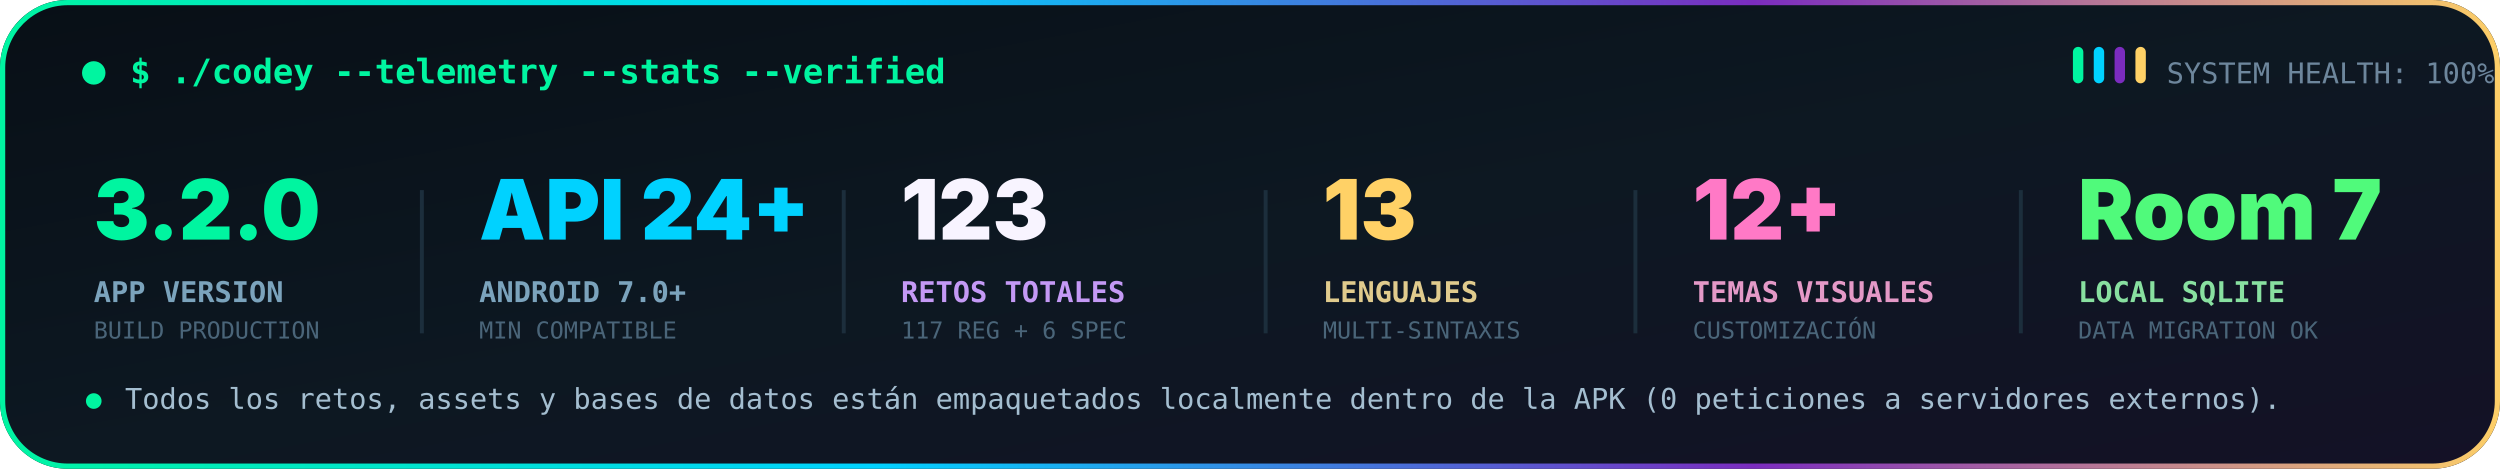
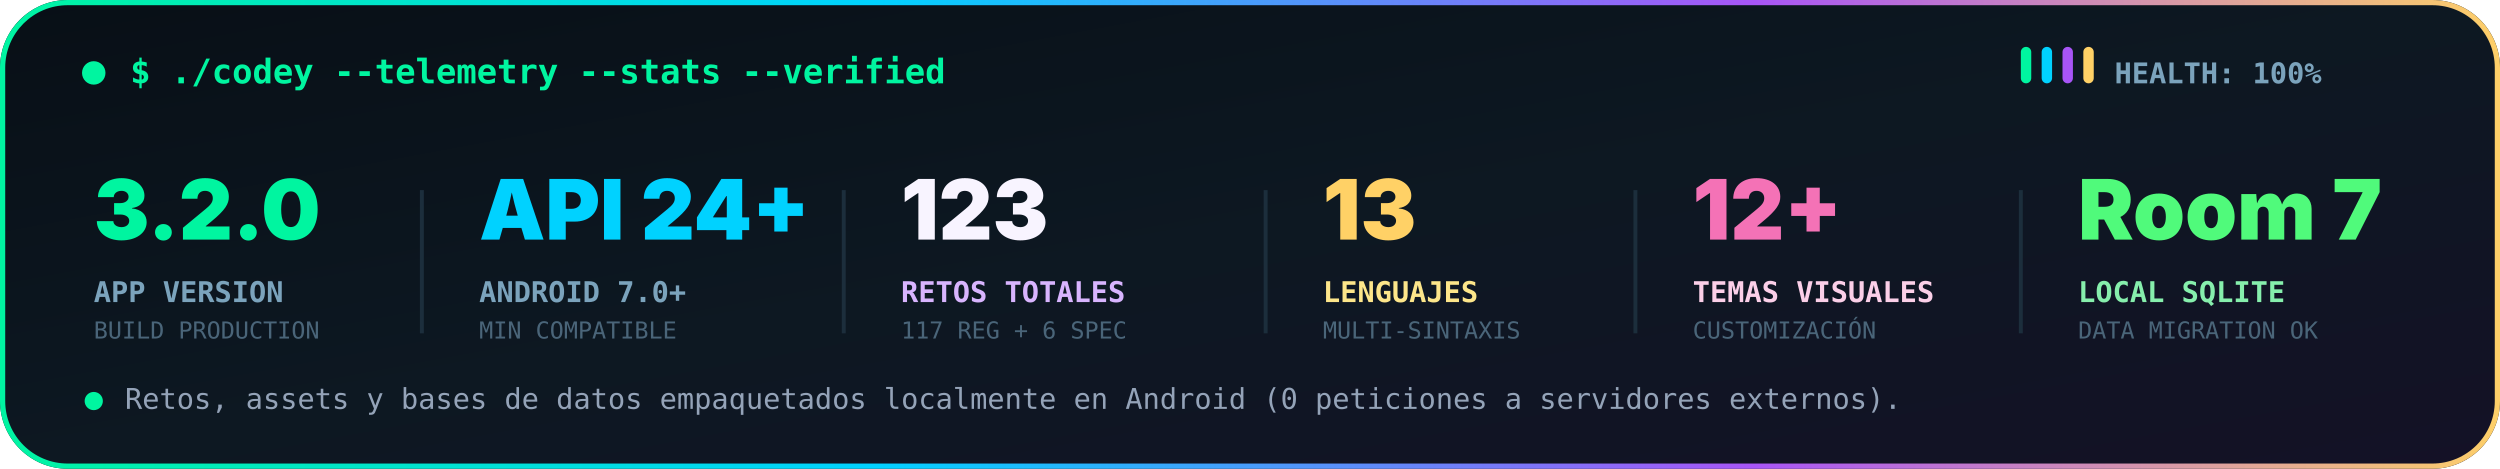
- <svg xmlns="http://www.w3.org/2000/svg" width="960" height="180" viewBox="0 0 960 180" role="img" aria-labelledby="title desc">
+ <svg xmlns="http://www.w3.org/2000/svg" width="960" height="180" viewBox="0 0 960 180" role="img" aria-labelledby="statsTitle statsDesc">
  <defs>
    <linearGradient id="panelBg" x1="0" y1="0" x2="1" y2="1">
      <stop offset="0%" stop-color="#080f16" />
      <stop offset="50%" stop-color="#0d1822" />
      <stop offset="100%" stop-color="#141126" />
    </linearGradient>
    <linearGradient id="edgeGrad" x1="0" y1="0" x2="1" y2="0">
      <stop offset="0%" stop-color="#00f5a0" />
      <stop offset="35%" stop-color="#00d2ff" />
-       <stop offset="70%" stop-color="#7b2cbf" />
+       <stop offset="70%" stop-color="#a855f7" />
      <stop offset="100%" stop-color="#ffd166" />
    </linearGradient>
    <filter id="softGlow" x="-20%" y="-20%" width="140%" height="140%">
      <feGaussianBlur stdDeviation="3" result="blur" />
      <feMerge>
        <feMergeNode in="blur" />
        <feMergeNode in="SourceGraphic" />
      </feMerge>
    </filter>
    <style>
      @keyframes eqBar1 { 0%, 100% { height: 6px; } 50% { height: 18px; } }
      @keyframes eqBar2 { 0%, 100% { height: 16px; } 50% { height: 8px; } }
      @keyframes eqBar3 { 0%, 100% { height: 10px; } 50% { height: 22px; } }
-       @keyframes ledPulse { 0%, 100% { opacity: 0.6; } 50% { opacity: 1; filter: drop-shadow(0 0 4px #00f5a0); } }
+       @keyframes ledPulse { 0%, 100% { opacity: 0.6; } 50% { opacity: 1; filter: drop-shadow(0 0 6px #00f5a0); } }
+       @keyframes streamRun { to { stroke-dashoffset: -200; } }

      .anim-eq-1 { animation: eqBar1 1.2s ease-in-out infinite; }
      .anim-eq-2 { animation: eqBar2 1.5s ease-in-out infinite; }
      .anim-eq-3 { animation: eqBar3 1.1s ease-in-out infinite; }
      .anim-led { animation: ledPulse 2s infinite; }
+       .anim-stream { stroke-dasharray: 12 24; animation: streamRun 3s linear infinite; }
    </style>
  </defs>
  <rect width="960" height="180" rx="26" fill="url(#panelBg)" />
  <rect x="1" y="1" width="958" height="178" rx="25" fill="none" stroke="url(#edgeGrad)" stroke-width="2" />
  <g transform="translate(36, 28)">
    <circle class="anim-led" cx="0" cy="0" r="4.5" fill="#00f5a0" />
    <text x="14" y="4" fill="#00f5a0" font-family="JetBrains Mono, monospace" font-size="13" font-weight="700">$ ./codey --telemetry --stats --verified</text>
-     <g transform="translate(760, 4)">
+     <g transform="translate(740, 4)">
      <rect class="anim-eq-1" x="0" y="-14" width="4" height="14" rx="2" fill="#00f5a0" />
      <rect class="anim-eq-2" x="8" y="-14" width="4" height="14" rx="2" fill="#00d2ff" />
-       <rect class="anim-eq-3" x="16" y="-14" width="4" height="14" rx="2" fill="#7b2cbf" />
+       <rect class="anim-eq-3" x="16" y="-14" width="4" height="14" rx="2" fill="#a855f7" />
      <rect class="anim-eq-1" x="24" y="-14" width="4" height="14" rx="2" fill="#ffd166" />
-       <text x="36" y="0" fill="#6d869c" font-family="JetBrains Mono, monospace" font-size="11">SYSTEM HEALTH: 100%</text>
+       <text x="36" y="0" fill="#7ba3bc" font-family="JetBrains Mono, monospace" font-size="11" font-weight="600">HEALTH: 100%</text>
    </g>
  </g>
  <g transform="translate(36, 68)">
    <g transform="translate(0, 0)">
      <text y="24" fill="#00f5a0" font-family="Inter, sans-serif" font-size="32" font-weight="900">3.2.0</text>
      <text y="48" fill="#7ba3bc" font-family="JetBrains Mono, monospace" font-size="11" font-weight="600">APP VERSION</text>
      <text y="62" fill="#4a6579" font-family="JetBrains Mono, monospace" font-size="9">BUILD PRODUCTION</text>
    </g>
    <line x1="126" y1="5" x2="126" y2="60" stroke="#1c2e3c" stroke-width="1.5" />
    <g transform="translate(148, 0)">
      <text y="24" fill="#00d2ff" font-family="Inter, sans-serif" font-size="32" font-weight="900">API 24+</text>
      <text y="48" fill="#7ba3bc" font-family="JetBrains Mono, monospace" font-size="11" font-weight="600">ANDROID 7.0+</text>
      <text y="62" fill="#4a6579" font-family="JetBrains Mono, monospace" font-size="9">MIN COMPATIBLE</text>
    </g>
    <line x1="288" y1="5" x2="288" y2="60" stroke="#1c2e3c" stroke-width="1.5" />
    <g transform="translate(310, 0)">
      <text y="24" fill="#f8f4ff" font-family="Inter, sans-serif" font-size="32" font-weight="900">123</text>
-       <text y="48" fill="#c499f5" font-family="JetBrains Mono, monospace" font-size="11" font-weight="600">RETOS TOTALES</text>
+       <text y="48" fill="#d8b4fe" font-family="JetBrains Mono, monospace" font-size="11" font-weight="600">RETOS TOTALES</text>
      <text y="62" fill="#4a6579" font-family="JetBrains Mono, monospace" font-size="9">117 REG + 6 SPEC</text>
    </g>
    <line x1="450" y1="5" x2="450" y2="60" stroke="#1c2e3c" stroke-width="1.5" />
    <g transform="translate(472, 0)">
      <text y="24" fill="#ffd166" font-family="Inter, sans-serif" font-size="32" font-weight="900">13</text>
-       <text y="48" fill="#e0cb8d" font-family="JetBrains Mono, monospace" font-size="11" font-weight="600">LENGUAJES</text>
+       <text y="48" fill="#fde68a" font-family="JetBrains Mono, monospace" font-size="11" font-weight="600">LENGUAJES</text>
      <text y="62" fill="#4a6579" font-family="JetBrains Mono, monospace" font-size="9">MULTI-SINTAXIS</text>
    </g>
    <line x1="592" y1="5" x2="592" y2="60" stroke="#1c2e3c" stroke-width="1.5" />
    <g transform="translate(614, 0)">
-       <text y="24" fill="#ff79c6" font-family="Inter, sans-serif" font-size="32" font-weight="900">12+</text>
-       <text y="48" fill="#e499c7" font-family="JetBrains Mono, monospace" font-size="11" font-weight="600">TEMAS VISUALES</text>
+       <text y="24" fill="#f472b6" font-family="Inter, sans-serif" font-size="32" font-weight="900">12+</text>
+       <text y="48" fill="#fbcfe8" font-family="JetBrains Mono, monospace" font-size="11" font-weight="600">TEMAS VISUALES</text>
      <text y="62" fill="#4a6579" font-family="JetBrains Mono, monospace" font-size="9">CUSTOMIZACIÓN</text>
    </g>
    <line x1="740" y1="5" x2="740" y2="60" stroke="#1c2e3c" stroke-width="1.5" />
    <g transform="translate(762, 0)">
      <text y="24" fill="#50fa7b" font-family="Inter, sans-serif" font-size="32" font-weight="900">Room 7</text>
-       <text y="48" fill="#88e0a0" font-family="JetBrains Mono, monospace" font-size="11" font-weight="600">LOCAL SQLITE</text>
+       <text y="48" fill="#86efac" font-family="JetBrains Mono, monospace" font-size="11" font-weight="600">LOCAL SQLITE</text>
      <text y="62" fill="#4a6579" font-family="JetBrains Mono, monospace" font-size="9">DATA MIGRATION OK</text>
    </g>
  </g>
  <g transform="translate(36, 154)">
-     <circle cx="0" cy="0" r="3" fill="#00f5a0" />
-     <text x="12" y="3" fill="#a4bed0" font-family="JetBrains Mono, monospace" font-size="11">Todos los retos, assets y bases de datos están empaquetados localmente dentro de la APK (0 peticiones a servidores externos).</text>
+     <circle cx="0" cy="0" r="3.5" fill="#00f5a0" />
+     <text x="12" y="3" fill="#94a3b8" font-family="JetBrains Mono, monospace" font-size="11">Retos, assets y bases de datos empaquetados localmente en Android (0 peticiones a servidores externos).</text>
  </g>
</svg>
